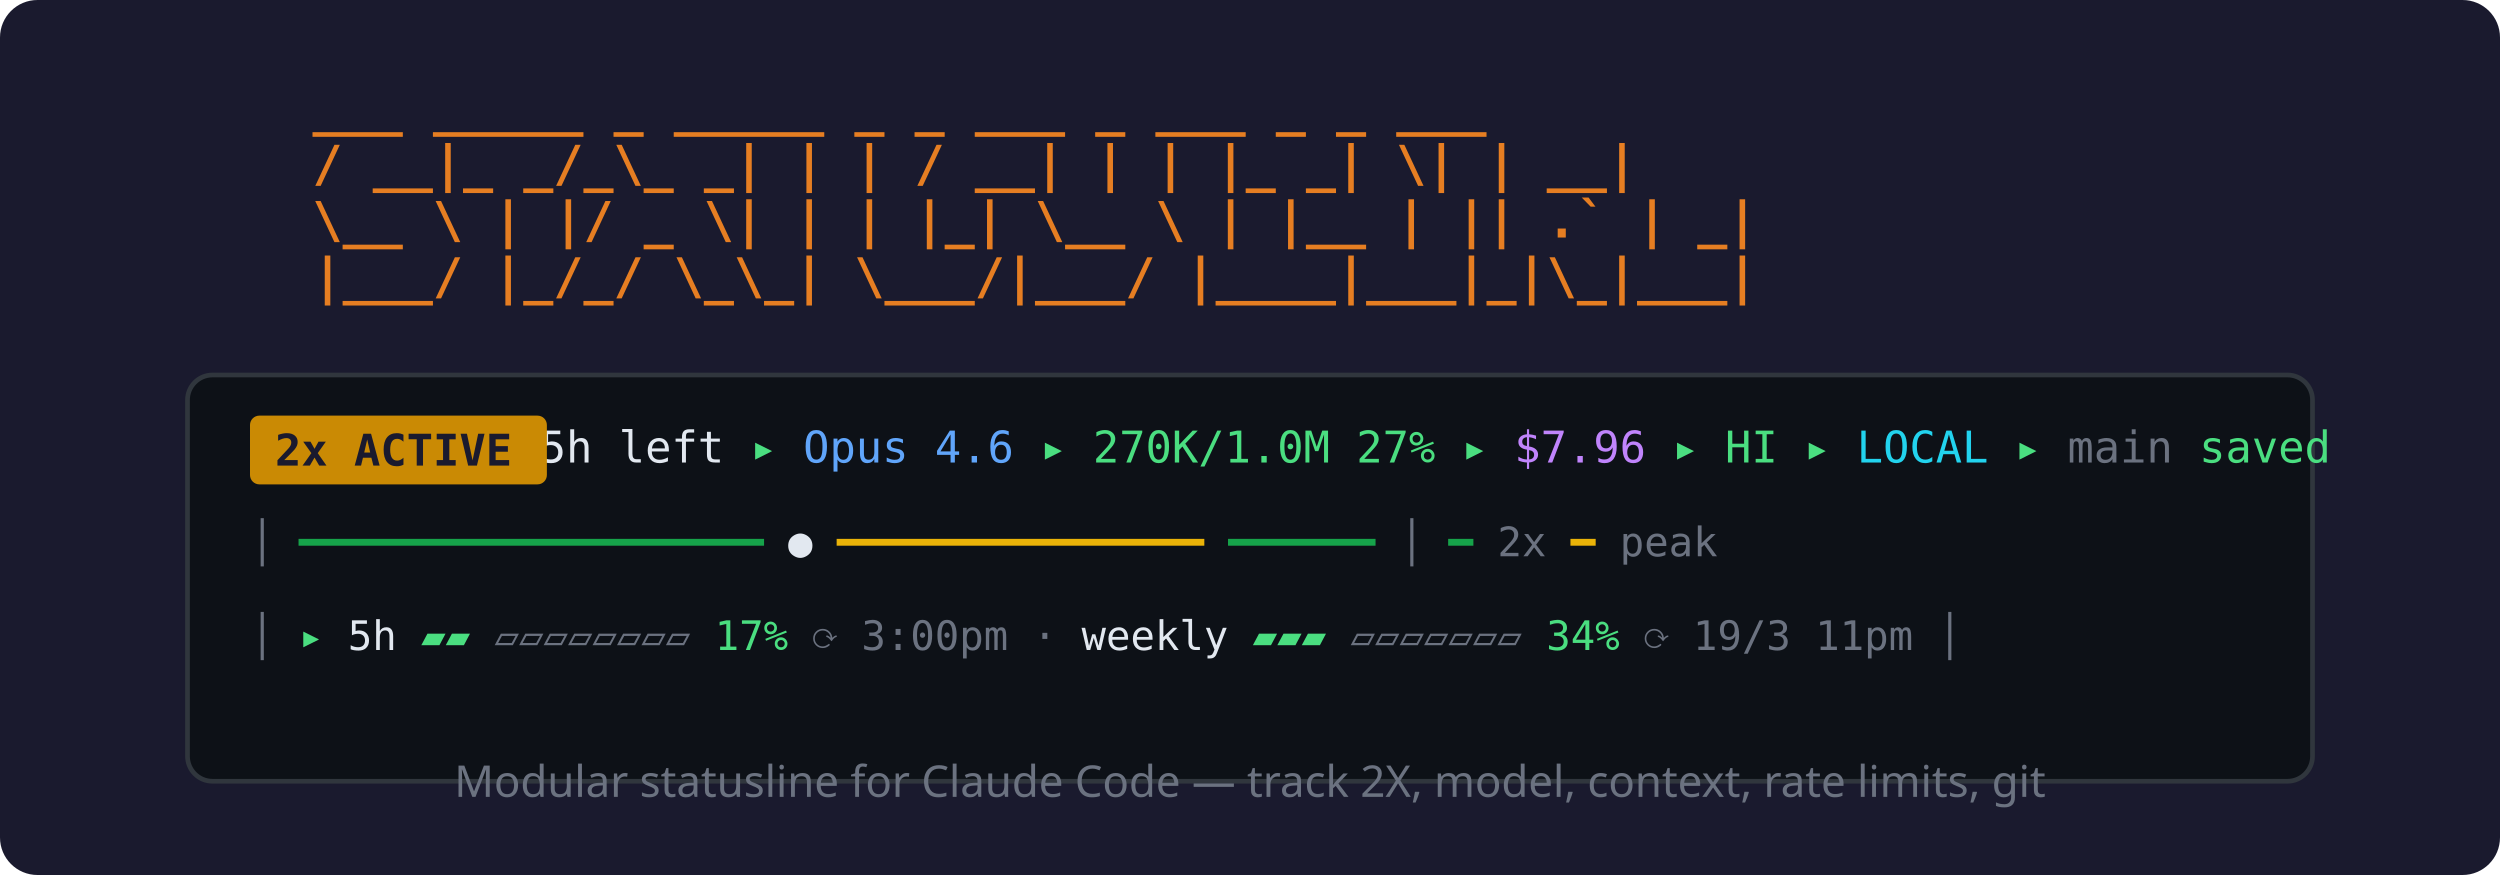
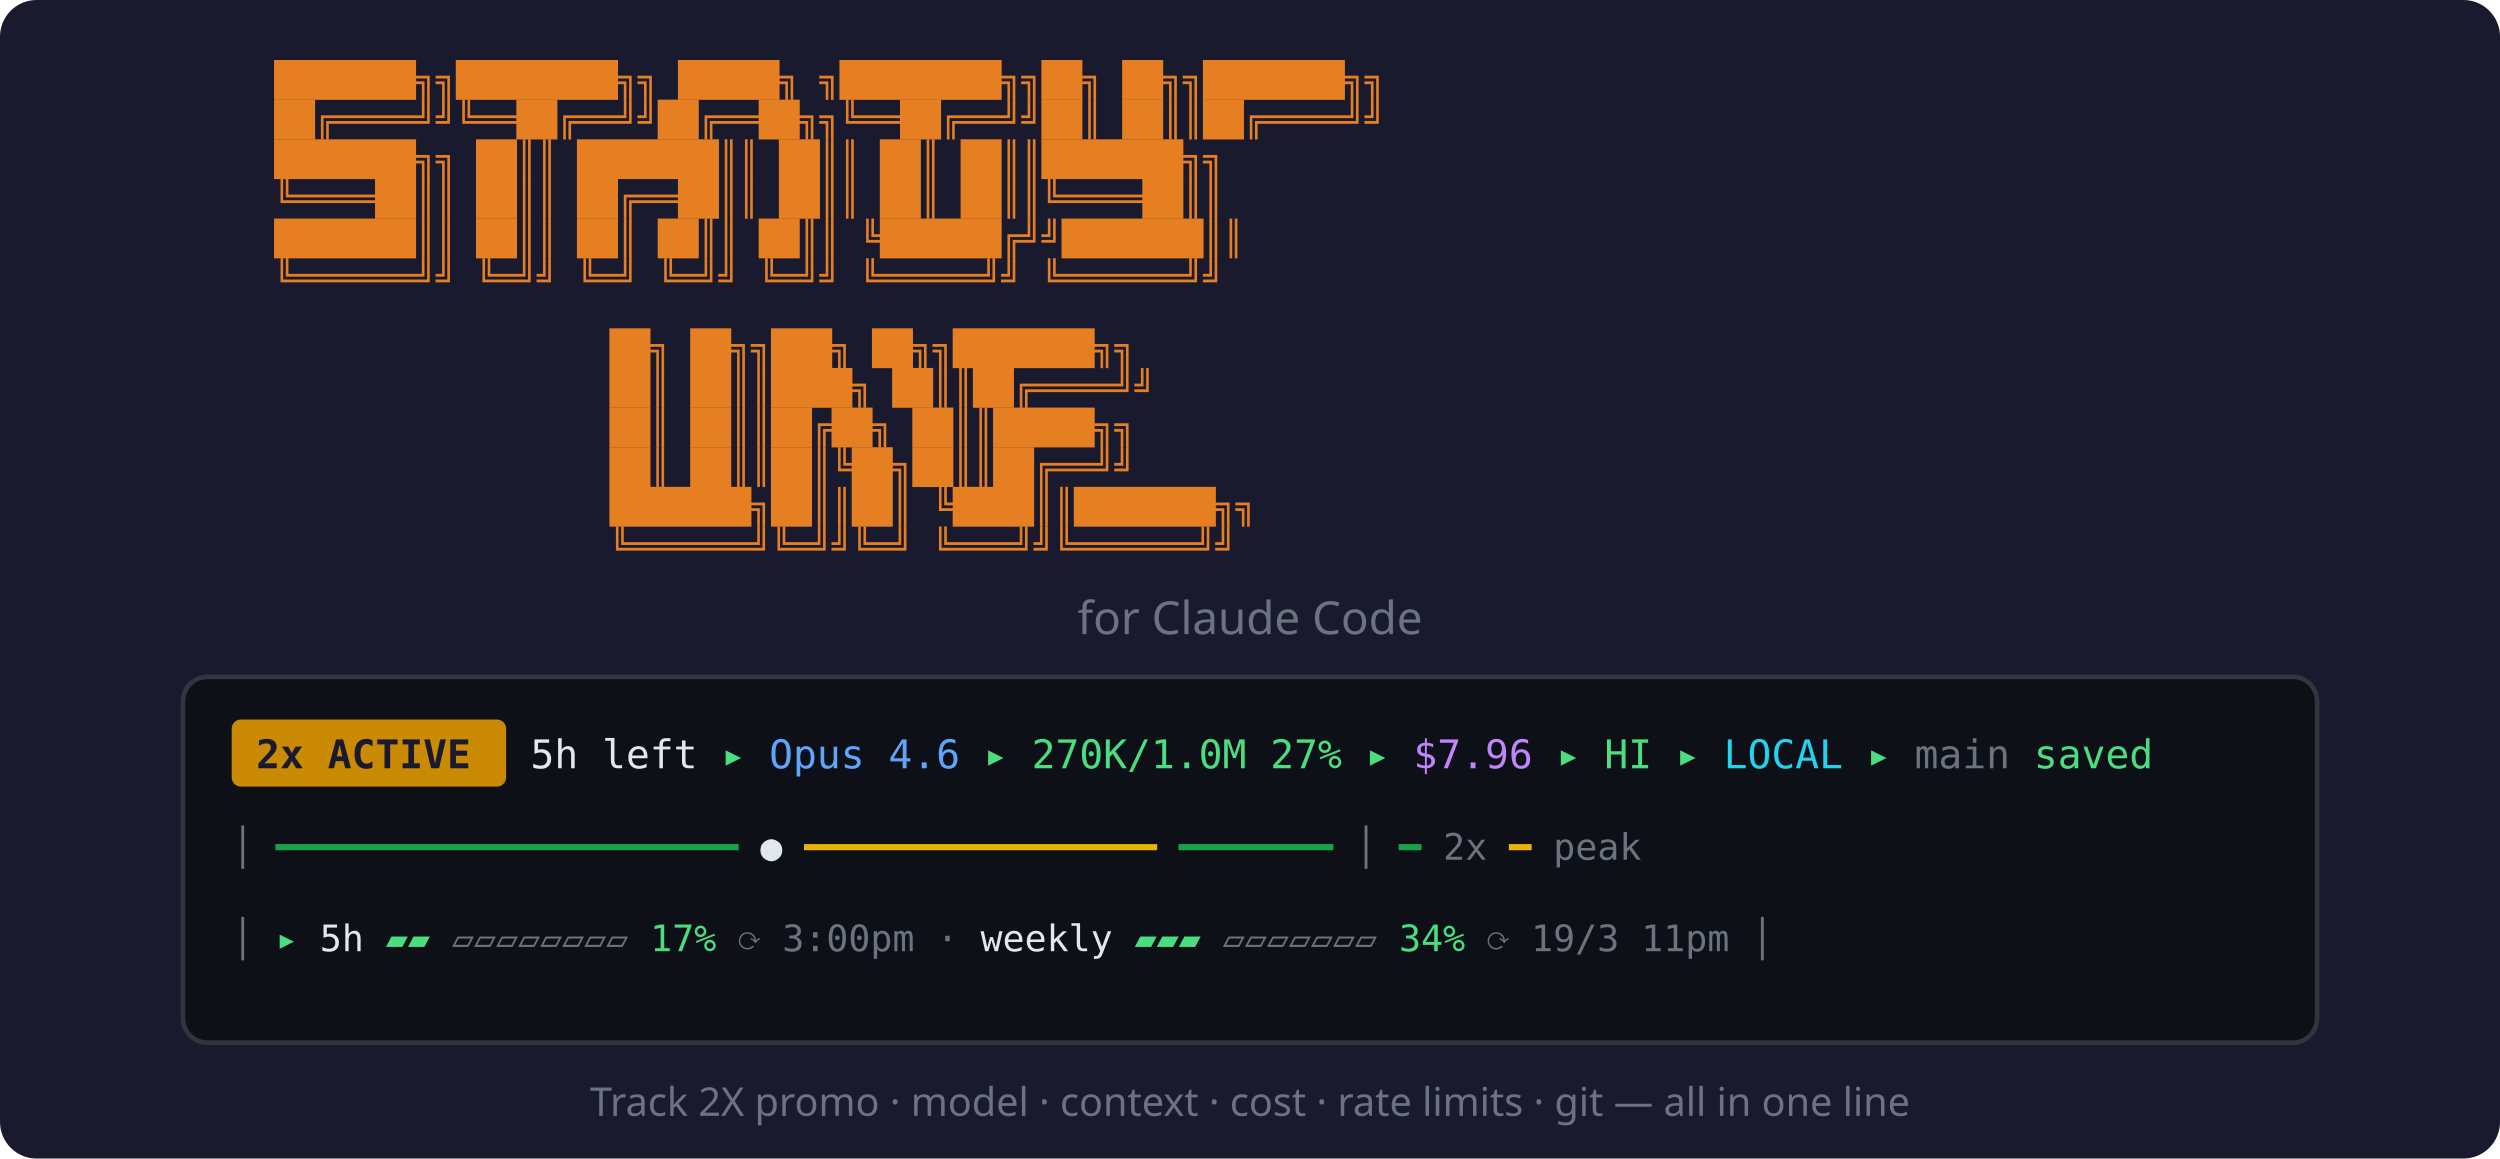
- <svg xmlns="http://www.w3.org/2000/svg" viewBox="0 0 800 280" fill="none">
-   <rect width="800" height="280" rx="12" fill="#1a1a2e" />
-   <text font-family="monospace" font-size="16" font-weight="bold">
-     <tspan x="100" y="40" fill="#e67e22">  ___ _____ _ _____ _   _ ___     _    ___ _  _ ___</tspan>
-     <tspan x="100" y="58" fill="#e67e22"> / __|_   _/_\_   _| | | / __|   | |  |_ _| \| | __|</tspan>
-     <tspan x="100" y="76" fill="#e67e22"> \__ \ | |/ _ \| | | |_| \__ \   | |__ | || .` | _|</tspan>
-     <tspan x="100" y="94" fill="#e67e22"> |___/ |_/_/ \_\_|  \___/|___/   |____|___|_|\_|___|</tspan>
+ <svg xmlns="http://www.w3.org/2000/svg" viewBox="0 0 820 380" fill="none">
+   <rect width="820" height="380" rx="12" fill="#1a1a2e" />
+   <text font-family="monospace" font-size="11" font-weight="bold" fill="#e67e22">
+     <tspan x="90" y="30">███████╗╗████████╗╗ █████╗ ╗████████╗╗██╗   ██╗╗███████╗╗</tspan>
+     <tspan x="90" y="43">██╔════╝╝╚══██╔══╝╝██╔══██╗╗╚══██╔══╝╝██║   ██║║██╔════╝╝</tspan>
+     <tspan x="90" y="56">███████╗╗   ██║║   ███████║║   ██║║   ██║   ██║║███████╗╗</tspan>
+     <tspan x="90" y="69">╚════██║║   ██║║   ██╔══██║║   ██║║   ██║   ██║║╚════██║║</tspan>
+     <tspan x="90" y="82">███████║║   ██║║   ██║  ██║║   ██║║   ╚██████╔╝╝███████║║</tspan>
+     <tspan x="90" y="95">╚══════╝╝   ╚═╝╝   ╚═╝  ╚═╝╝   ╚═╝╝    ╚═════╝╝ ╚══════╝╝</tspan>
  </text>
-   <rect x="60" y="120" width="680" height="130" rx="8" fill="#0d1117" stroke="#30363d" stroke-width="1.5" />
-   <text font-family="monospace" font-size="14" y="148">
-     <tspan x="80" fill="#1a1a2e" font-weight="bold" style="background:#f0c040">  </tspan>
-     <tspan fill="#16a34a" font-weight="bold"> 2x ACTIVE</tspan>
-     <tspan fill="#e2e8f0">  5h left</tspan>
+   <text font-family="monospace" font-size="11" font-weight="bold" fill="#e67e22">
+     <tspan x="200" y="118">██╗     ██╗╗███╗   ██╗╗███████╗╗</tspan>
+     <tspan x="200" y="131">██║     ██║║████╗  ██║║██╔════╝╝</tspan>
+     <tspan x="200" y="144">██║     ██║║██╔██╗ ██║║█████╗╗</tspan>
+     <tspan x="200" y="157">██║     ██║║██║╚██╗██║║██╔══╝╝</tspan>
+     <tspan x="200" y="170">███████╗██║║██║ ╚████║║███████╗╗</tspan>
+     <tspan x="200" y="183">╚══════╝╚═╝╝╚═╝  ╚═══╝╝╚══════╝╝</tspan>
+   </text>
+   <text x="410" y="208" font-family="sans-serif" font-size="15" fill="#6b7280" text-anchor="middle">for Claude Code</text>
+   <rect x="60" y="222" width="700" height="120" rx="8" fill="#0d1117" stroke="#30363d" stroke-width="1.5" />
+   <rect x="76" y="236" width="90" height="22" rx="3" fill="#ca8a04" />
+   <text x="84" y="252" font-family="monospace" font-size="13" fill="#1a1a2e" font-weight="bold">2x ACTIVE</text>
+   <text font-family="monospace" font-size="13" y="252">
+     <tspan x="174" fill="#e2e8f0"> 5h left</tspan>
    <tspan fill="#4ade80"> ▸ </tspan>
    <tspan fill="#60a5fa">Opus 4.6</tspan>
    <tspan fill="#4ade80"> ▸ </tspan>
    <tspan fill="#4ade80">270K/1.0M 27%</tspan>
    <tspan fill="#4ade80"> ▸ </tspan>
    <tspan fill="#c084fc">$7.96</tspan>
    <tspan fill="#4ade80"> ▸ </tspan>
    <tspan fill="#4ade80">HI</tspan>
    <tspan fill="#4ade80"> ▸ </tspan>
    <tspan fill="#22d3ee">LOCAL</tspan>
    <tspan fill="#4ade80"> ▸ </tspan>
    <tspan fill="#6b7280">main</tspan>
    <tspan fill="#4ade80"> saved</tspan>
  </text>
-   <rect x="80" y="133" width="95" height="22" rx="3" fill="#ca8a04" />
-   <text x="88" y="149" font-family="monospace" font-size="14" fill="#1a1a2e" font-weight="bold">2x ACTIVE</text>
-   <text font-family="monospace" font-size="13" y="178">
-     <tspan x="80" fill="#6b7280">│</tspan>
-     <tspan fill="#16a34a"> ━━━━━━━━━━━━━━━━━━━</tspan>
+   <text font-family="monospace" font-size="12" y="282">
+     <tspan x="76" fill="#6b7280">│</tspan>
+     <tspan fill="#16a34a"> ━━━━━━━━━━━━━━━━━━━━━</tspan>
    <tspan fill="#e2e8f0" font-weight="bold">●</tspan>
-     <tspan fill="#eab308">━━━━━━━━━━━━━━━</tspan>
-     <tspan fill="#16a34a">━━━━━━</tspan>
+     <tspan fill="#eab308">━━━━━━━━━━━━━━━━</tspan>
+     <tspan fill="#16a34a">━━━━━━━</tspan>
    <tspan fill="#6b7280"> │</tspan>
    <tspan fill="#16a34a">  ━</tspan>
    <tspan fill="#6b7280"> 2x</tspan>
    <tspan fill="#eab308"> ━</tspan>
    <tspan fill="#6b7280"> peak</tspan>
  </text>
-   <text font-family="monospace" font-size="13" y="208">
-     <tspan x="80" fill="#6b7280">│</tspan>
+   <text font-family="monospace" font-size="12" y="312">
+     <tspan x="76" fill="#6b7280">│</tspan>
    <tspan fill="#4ade80"> ▸ </tspan>
    <tspan fill="#e2e8f0">5h</tspan>
    <tspan fill="#4ade80"> ▰▰</tspan>
    <tspan fill="#6b7280">▱▱▱▱▱▱▱▱</tspan>
    <tspan fill="#4ade80">  17%</tspan>
    <tspan fill="#6b7280"> ⟳ 3:00pm</tspan>
    <tspan fill="#6b7280"> · </tspan>
    <tspan fill="#e2e8f0">weekly</tspan>
    <tspan fill="#4ade80"> ▰▰▰</tspan>
    <tspan fill="#6b7280">▱▱▱▱▱▱▱</tspan>
    <tspan fill="#4ade80">  34%</tspan>
    <tspan fill="#6b7280"> ⟳ 19/3 11pm</tspan>
    <tspan fill="#6b7280"> │</tspan>
  </text>
-   <text x="400" y="255" font-family="sans-serif" font-size="14" fill="#6b7280" text-anchor="middle">
-     Modular statusline for Claude Code — track 2X, model, context, rate limits, git
+   <text x="410" y="366" font-family="sans-serif" font-size="13" fill="#6b7280" text-anchor="middle">
+     Track 2X promo · model · context · cost · rate limits · git — all in one line
  </text>
</svg>
